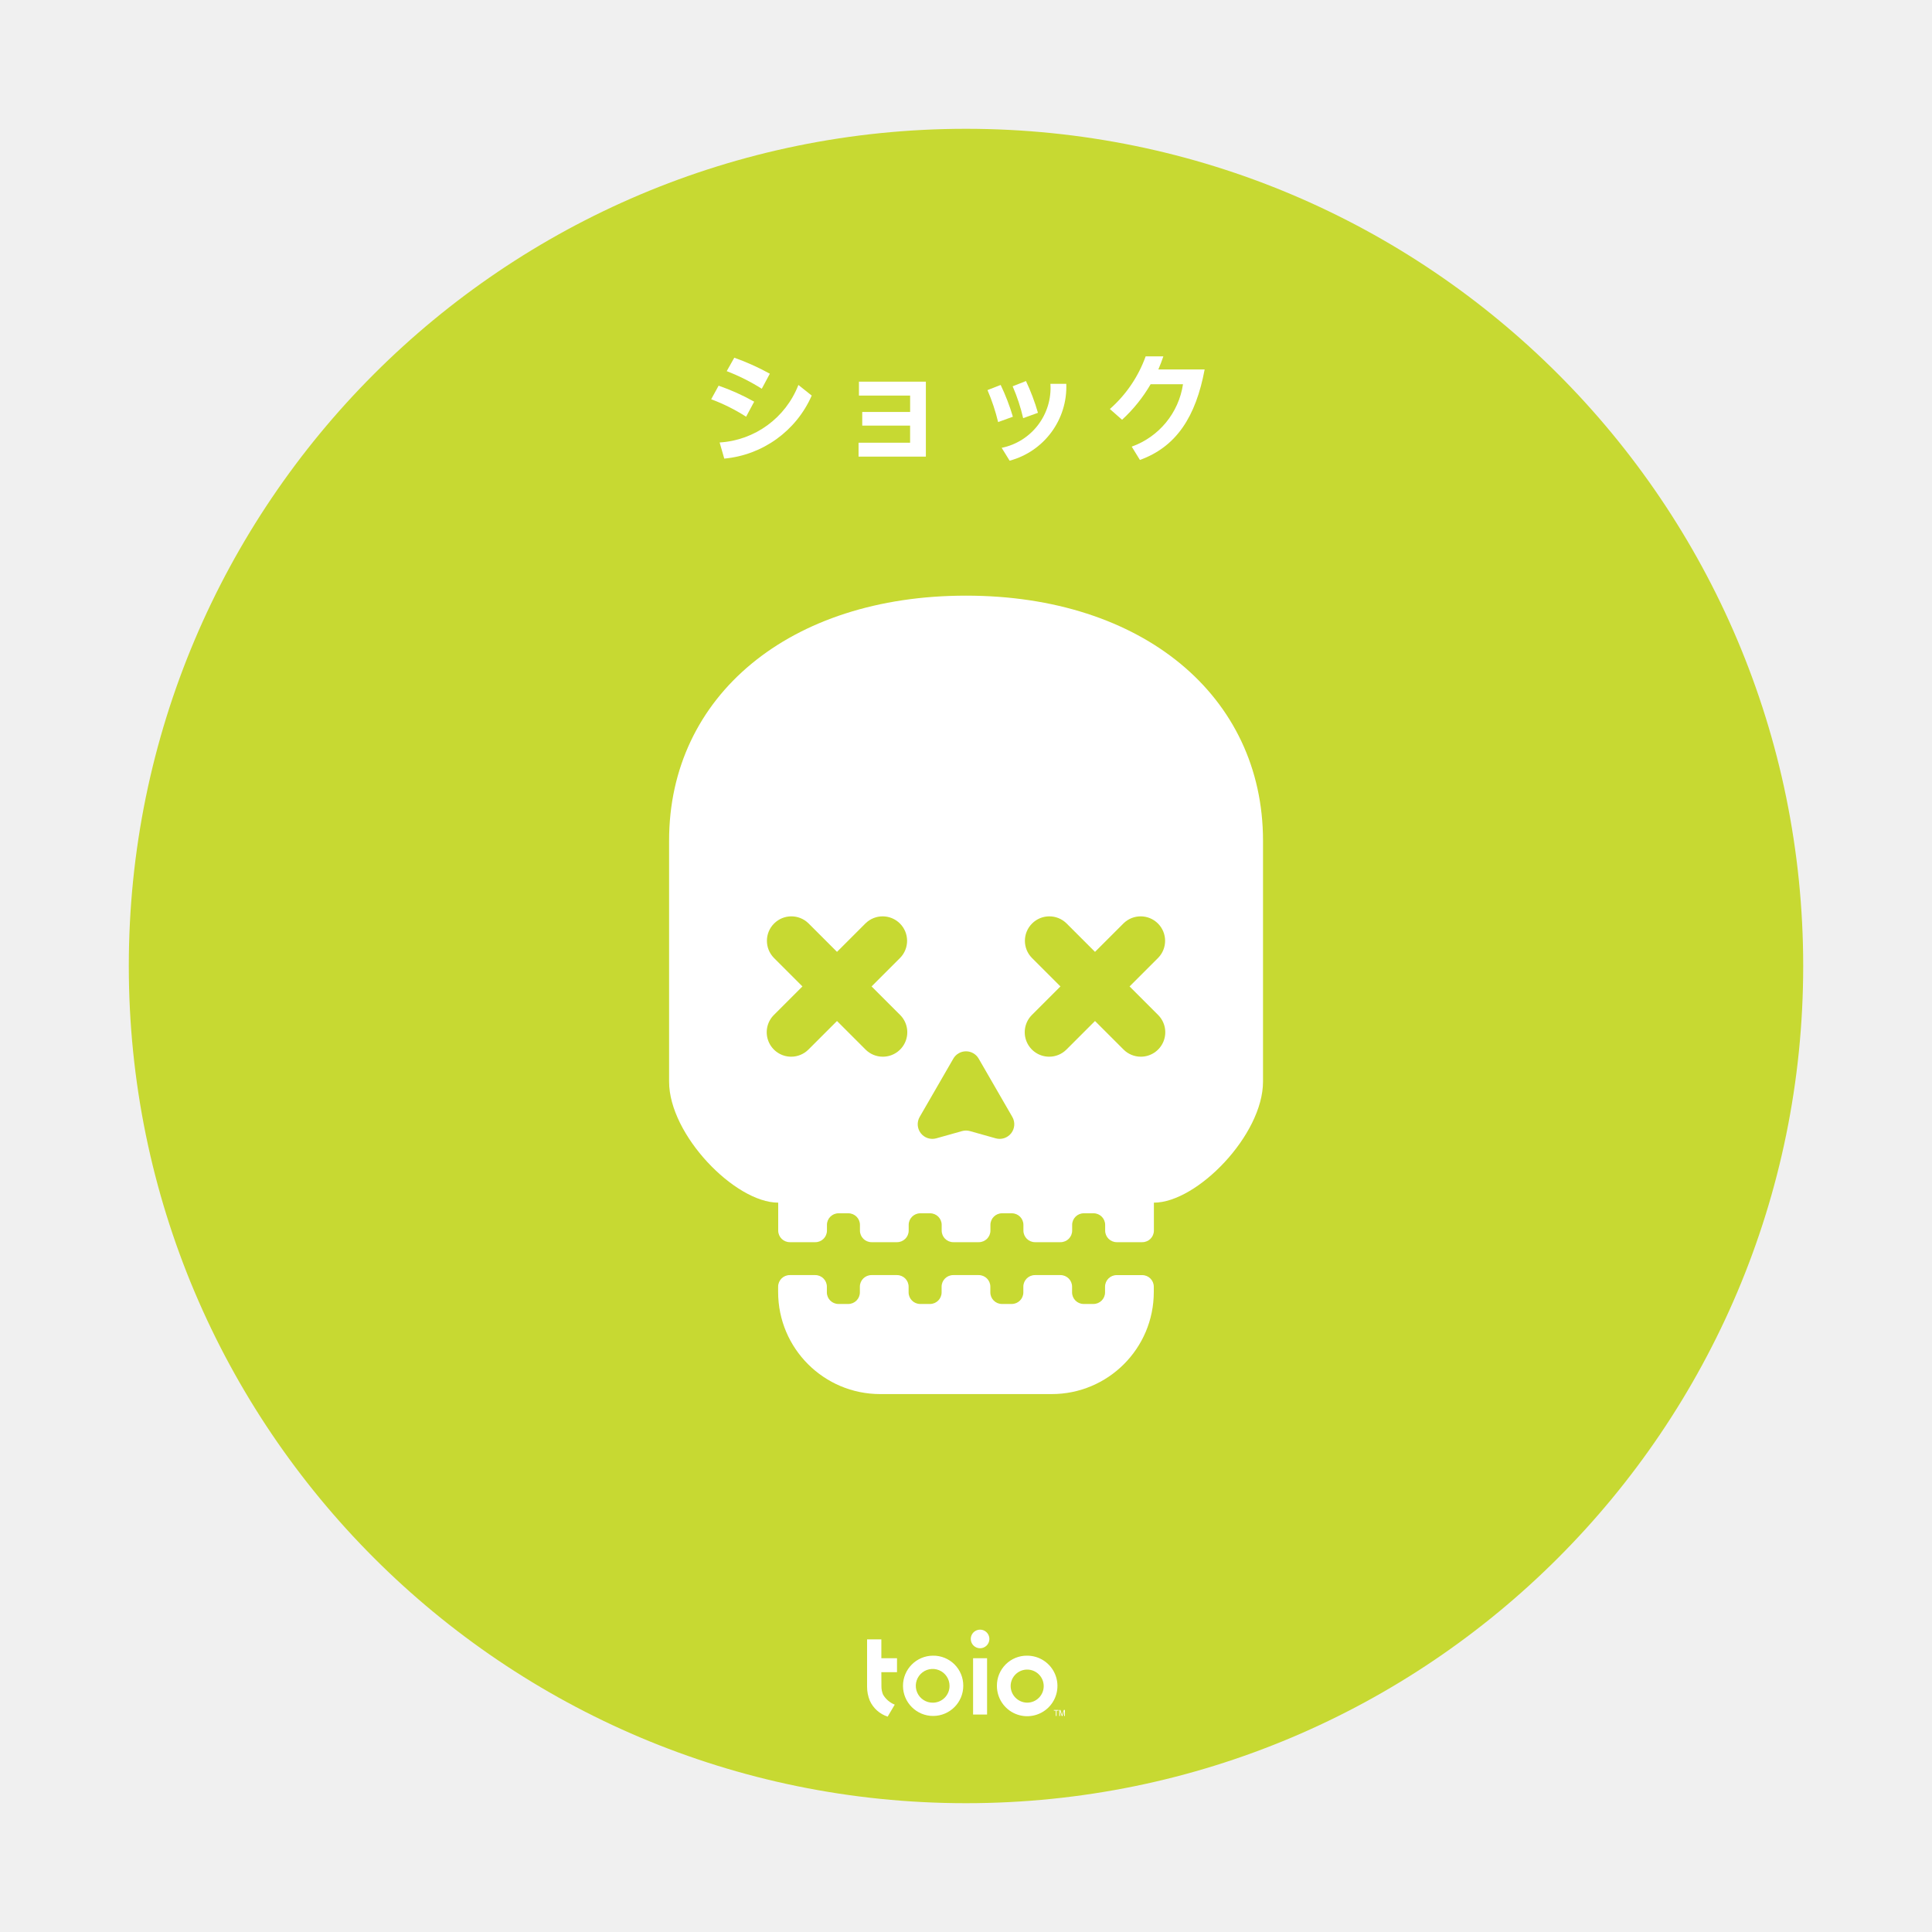
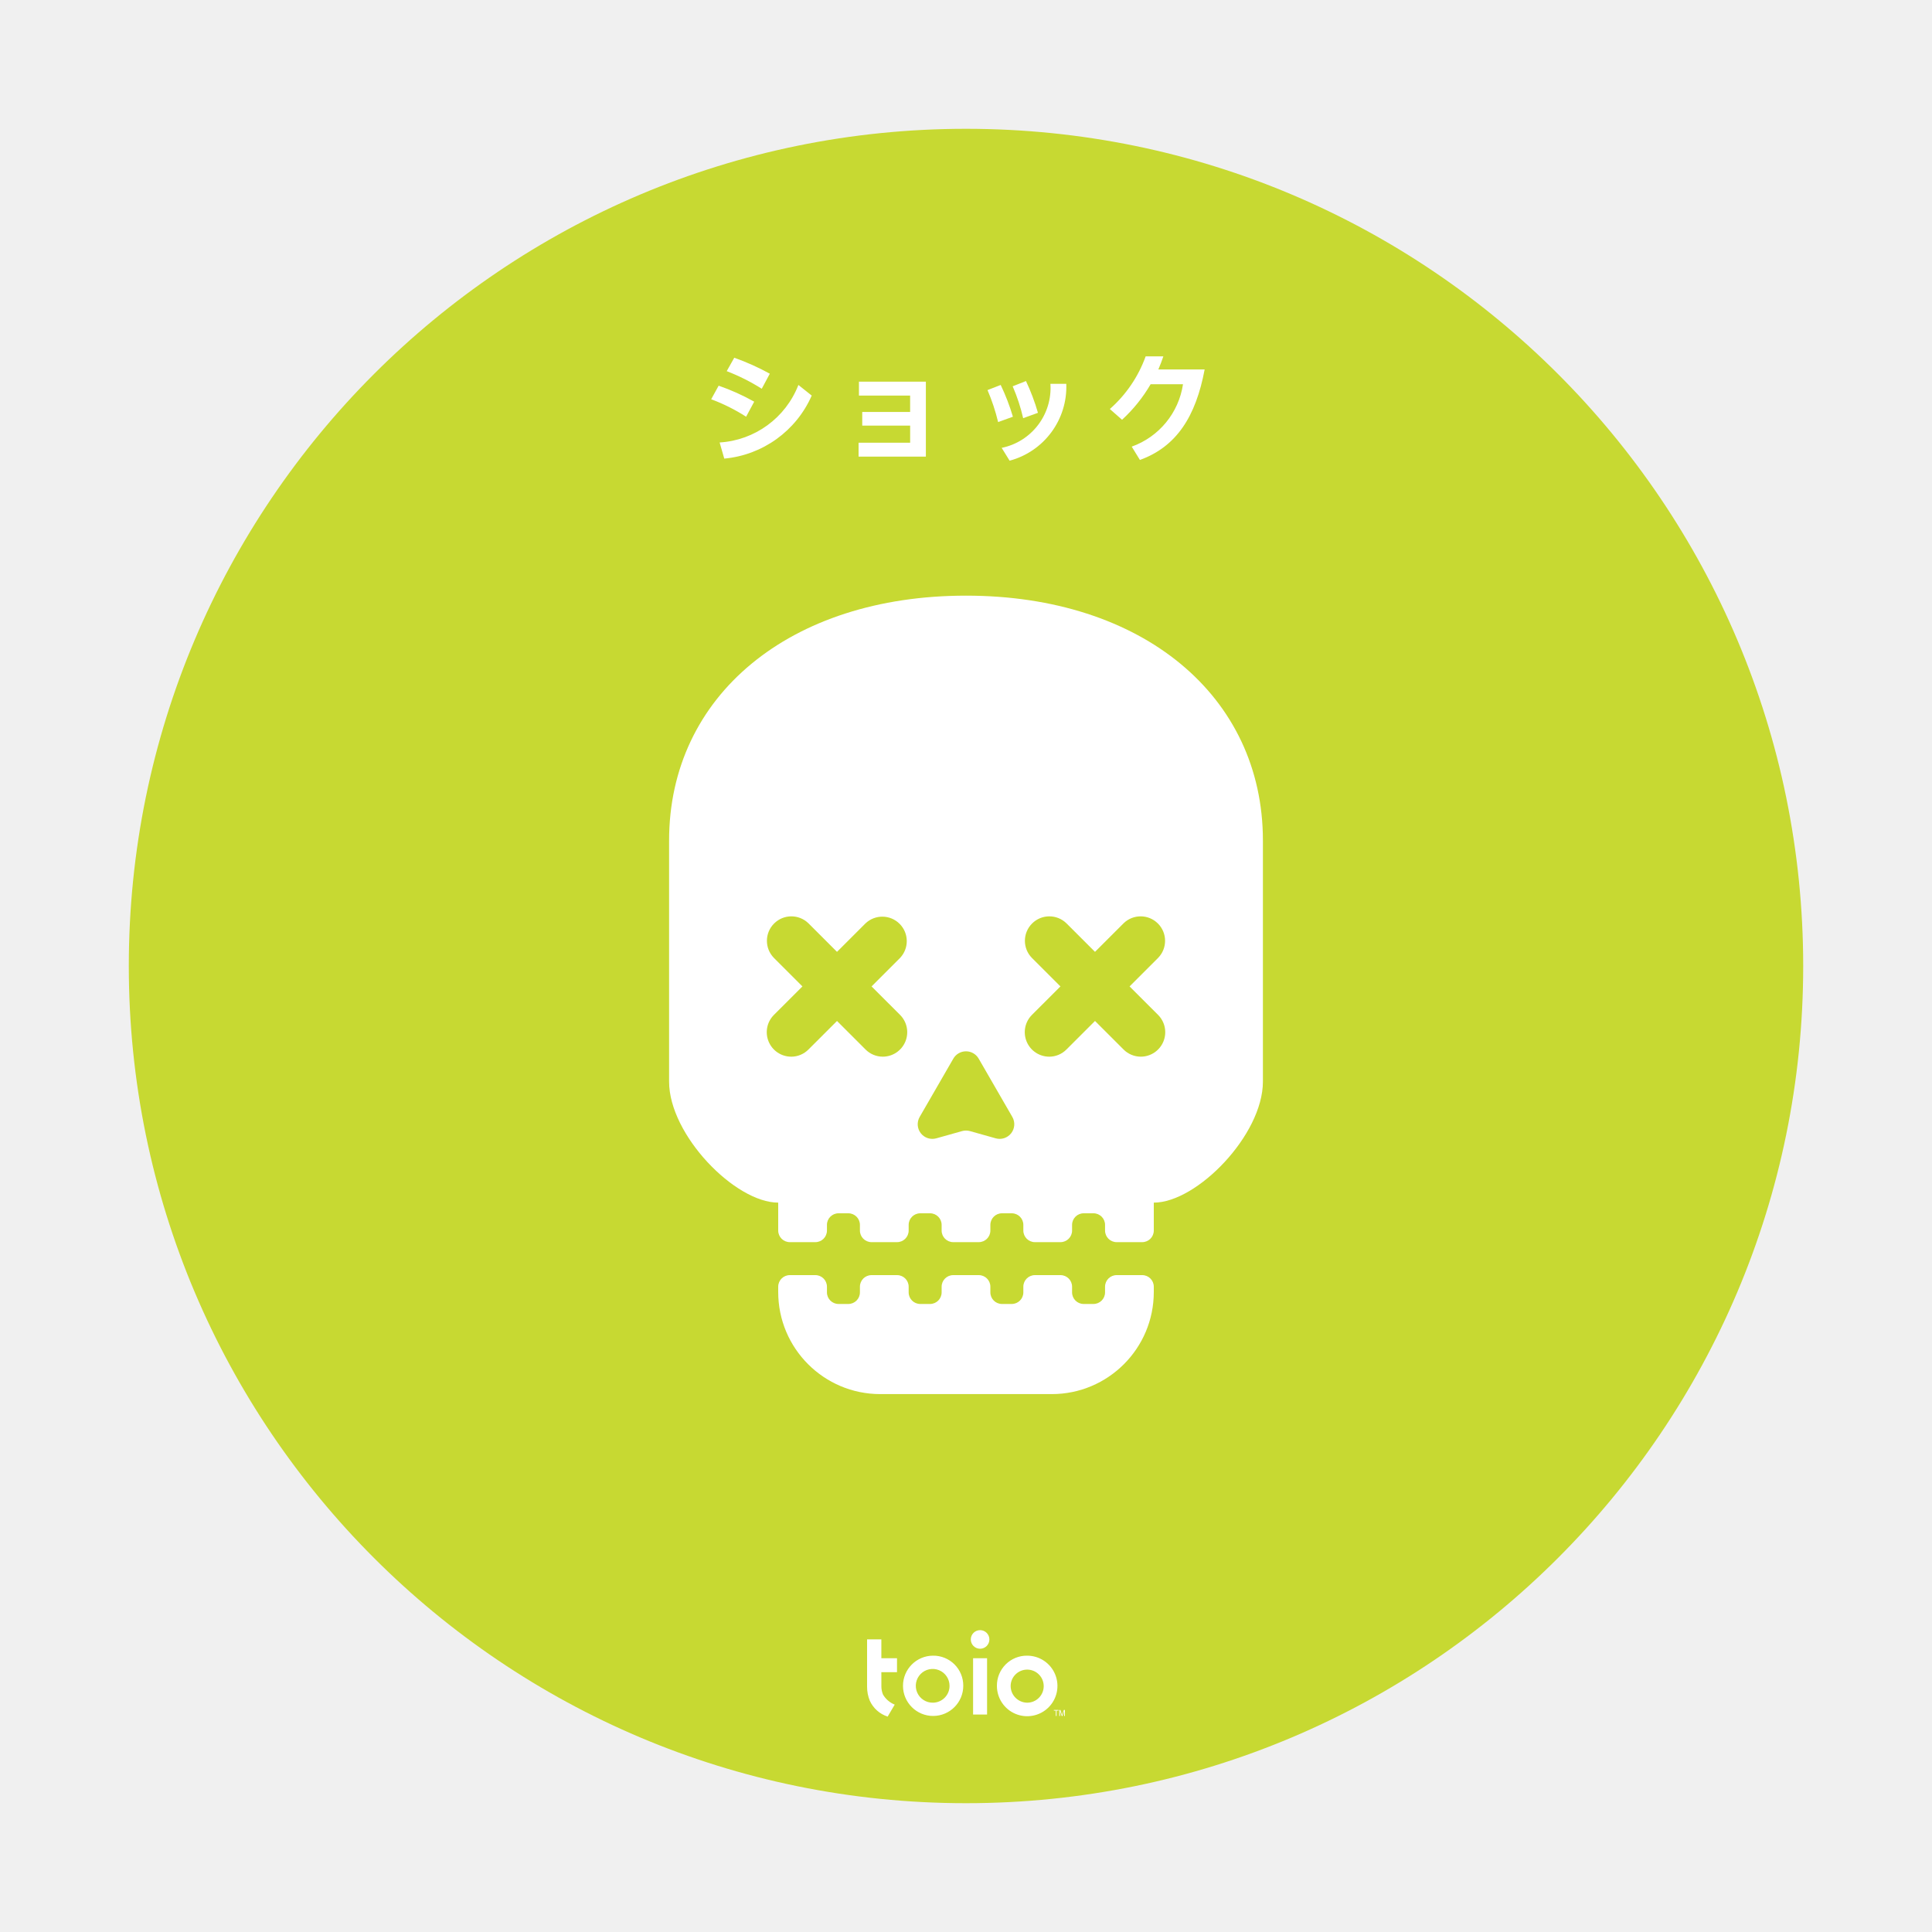
<svg xmlns="http://www.w3.org/2000/svg" viewBox="0 0 75 75">
  <defs>
-     <style>.cls-1{fill:none;}.cls-2{fill:#c7d932;}.cls-3{fill:#fff;}</style>
+     <style>.cls-2{fill:#c7d932}.cls-3{fill:#fff}</style>
  </defs>
  <g id="レイヤー_2" data-name="レイヤー 2">
    <g id="レイヤー_2-2" data-name="レイヤー 2">
      <g id="CIRCLE">
-         <circle class="cls-1" cx="37.5" cy="37.5" r="37.5" />
-         <path class="cls-2" d="M5,37.5a32.5,32.5,0,1,1,32.5,32.5,32.5,32.5,0,0,1-32.5-32.5Z" />
+         <circle cx="37.5" cy="37.5" r="37.5" fill="none" />
+         <path class="cls-2" d="M5 37.5A32.5 32.5 0 1137.5 70 32.5 32.5 0 015 37.5z" />
      </g>
-       <path class="cls-3" d="M28.964,16.177a7.095,7.095,0,0,0-1.356-.678l.289-.527a8.474,8.474,0,0,1,1.38.621ZM28.116,17.803l-.18-.626a3.511,3.511,0,0,0,3.058-2.233l.517.412A4.122,4.122,0,0,1,28.116,17.803Zm1.456-2.712a7.756,7.756,0,0,0-1.361-.683l.294-.522a9.346,9.346,0,0,1,1.38.621Z" />
-       <path class="cls-3" d="M33.472,16.523v-.531h1.859v-.635H33.344v-.541h2.598v2.911H33.329v-.541h2.001v-.664Z" />
-       <path class="cls-3" d="M38.747,16.385a7.736,7.736,0,0,0-.413-1.242l.512-.199a8.369,8.369,0,0,1,.474,1.233Zm.446,1.498-.308-.498a2.374,2.374,0,0,0,1.892-2.484h.616A2.97,2.97,0,0,1,39.193,17.884Zm.526-1.65a7.08,7.08,0,0,0-.408-1.237l.517-.204A8.26,8.26,0,0,1,40.293,16.025Z" />
-       <path class="cls-3" d="M44.967,14.342h1.797c-.341,1.83-1.095,3.001-2.513,3.513l-.318-.517a3.051,3.051,0,0,0,1.991-2.423H44.668a5.902,5.902,0,0,1-1.109,1.38l-.474-.417a4.965,4.965,0,0,0,1.389-2.044H45.161C45.104,14.005,45.038,14.176,44.967,14.342Z" />
-       <path class="cls-3" d="M42.449,50.62h-.381a.45.45,0,0,1-.45-.45v-.221a.45.45,0,0,0-.45-.45h-.992a.45.45,0,0,0-.45.45v.221a.45.45,0,0,1-.45.45h-.381a.45.45,0,0,1-.45-.45v-.221a.45.45,0,0,0-.45-.45h-.992a.45.45,0,0,0-.45.45v.221a.45.45,0,0,1-.45.45h-.381a.45.45,0,0,1-.45-.45v-.221a.45.45,0,0,0-.45-.45h-.992a.45.45,0,0,0-.45.45v.221a.45.45,0,0,1-.45.45h-.381a.45.45,0,0,1-.45-.45v-.221a.45.45,0,0,0-.45-.45h-.992a.45.45,0,0,0-.45.45v.207a3.962,3.962,0,0,0,3.962,3.962h6.655A3.962,3.962,0,0,0,44.79,50.157v-.207a.45.45,0,0,0-.45-.45h-.992a.45.45,0,0,0-.45.45v.221A.45.45,0,0,1,42.449,50.62ZM37.5,23.123c-6.847,0-11.526,3.891-11.526,9.507v9.359c0,2.069,2.561,4.698,4.236,4.698v1.084a.45.45,0,0,0,.45.45h.992a.45.45,0,0,0,.45-.45v-.221a.45.45,0,0,1,.45-.45h.381a.45.45,0,0,1,.45.45v.221a.45.45,0,0,0,.45.45h.992a.45.45,0,0,0,.45-.45v-.221a.45.45,0,0,1,.45-.45h.381a.45.45,0,0,1,.45.45v.221a.45.45,0,0,0,.45.45h.992a.45.45,0,0,0,.45-.45v-.221a.45.45,0,0,1,.45-.45h.381a.45.45,0,0,1,.45.45v.221a.45.45,0,0,0,.45.45h.992a.45.45,0,0,0,.45-.45v-.221a.45.45,0,0,1,.45-.45h.381a.45.45,0,0,1,.45.45v.221a.45.45,0,0,0,.45.45h.992a.45.45,0,0,0,.45-.45v-1.084c1.675,0,4.236-2.629,4.236-4.698V32.63C49.026,27.014,44.347,23.123,37.5,23.123Z" />
-       <path class="cls-2" d="M37.008,41.096l-1.307,2.264a.568.568,0,0,0,.645.83l1-.281a.568.568,0,0,1,.308,0l1.0.281a.568.568,0,0,0,.645-.83L37.992,41.096A.568.568,0,0,0,37.008,41.096Z" />
-       <path class="cls-2" d="M34.271,41.021a.945.945,0,0,1-.671-.278L30.042,37.185a.949.949,0,0,1,1.342-1.342l3.559,3.558a.949.949,0,0,1-.671,1.62Z" />
-       <path class="cls-2" d="M30.713,41.021a.949.949,0,0,1-.671-1.62l3.559-3.558a.949.949,0,0,1,1.342,1.342l-3.559,3.558A.945.945,0,0,1,30.713,41.021Z" />
-       <path class="cls-2" d="M44.287,41.021a.945.945,0,0,1-.671-.278l-3.559-3.558a.949.949,0,0,1,1.342-1.342l3.559,3.558a.949.949,0,0,1-.671,1.62Z" />
-       <path class="cls-2" d="M40.729,41.021a.949.949,0,0,1-.671-1.62l3.559-3.558a.949.949,0,0,1,1.342,1.342l-3.559,3.558A.945.945,0,0,1,40.729,41.021Z" />
-       <path class="cls-3" d="M39.233,65.443a.642.642,0,1,1,.642.654.649.649,0,0,1-.642-.654m-.533,0A1.175,1.175,0,1,0,39.875,64.273a1.16,1.16,0,0,0-1.175,1.17" />
-       <path class="cls-3" d="M36.219,66.098a.655.655,0,1,1,.642-.654.649.649,0,0,1-.642.654m0-1.825a1.17,1.17,0,1,0,1.175,1.17A1.16,1.16,0,0,0,36.219,64.273" />
-       <path class="cls-3" d="M34.214,64.915h.608v-.543h-.608v-.732h-.554v1.832a1.412,1.412,0,0,0,.108.553,1.147,1.147,0,0,0,.691.614l.275-.465a.922.922,0,0,1-.456-.393.832.832,0,0,1-.061-.322c0-.057-.001-.178-.001-.178Z" />
-       <path class="cls-3" d="M37.686,63.643a.361.361,0,0,0,.721,0,.361.361,0,1,0-.721,0" />
-       <rect class="cls-3" x="37.775" y="64.372" width="0.543" height="2.186" />
-       <polygon class="cls-3" points="40.987 66.407 40.91 66.407 40.91 66.381 41.092 66.381 41.092 66.407 41.016 66.407 41.016 66.614 40.987 66.614 40.987 66.407" />
-       <polygon class="cls-3" points="41.216 66.614 41.152 66.425 41.152 66.614 41.122 66.614 41.122 66.381 41.164 66.381 41.231 66.579 41.298 66.381 41.34 66.381 41.34 66.614 41.31 66.614 41.31 66.425 41.246 66.614 41.216 66.614" />
+       <path class="cls-3" d="M28.964 16.177a7.095 7.095 0 00-1.356-.678l.29-.527a8.474 8.474 0 011.38.621zm-.848 1.626l-.18-.626a3.511 3.511 0 003.058-2.233l.517.412a4.122 4.122 0 01-3.395 2.447zm1.455-2.712a7.756 7.756 0 00-1.36-.683l.293-.521a9.346 9.346 0 011.38.62zm3.901 1.432v-.531h1.859v-.636h-1.987v-.54h2.598v2.911H33.33v-.54h2.002v-.664zm5.275-.138a7.736 7.736 0 00-.412-1.242l.512-.199a8.369 8.369 0 01.474 1.233zm.446 1.499l-.308-.498a2.374 2.374 0 001.892-2.485h.616a2.97 2.97 0 01-2.2 2.983zm.526-1.65a7.08 7.08 0 00-.407-1.238l.516-.204a8.26 8.26 0 01.465 1.233zm5.248-1.892h1.797c-.342 1.83-1.096 3.001-2.513 3.513l-.318-.517a3.051 3.051 0 001.991-2.423h-1.256a5.902 5.902 0 01-1.11 1.38l-.474-.417a4.965 4.965 0 001.39-2.044h.687a6.635 6.635 0 01-.194.508zM42.449 50.62h-.381a.45.45 0 01-.45-.45v-.22a.45.45 0 00-.45-.45h-.992a.45.45 0 00-.45.45v.22a.45.45 0 01-.45.45h-.38a.45.45 0 01-.45-.45v-.22a.45.45 0 00-.45-.45h-.992a.45.45 0 00-.45.45v.22a.45.45 0 01-.45.45h-.38a.45.45 0 01-.45-.45v-.22a.45.45 0 00-.45-.45h-.992a.45.45 0 00-.45.45v.22a.45.45 0 01-.45.45h-.38a.45.45 0 01-.45-.45v-.22a.45.45 0 00-.45-.45h-.992a.45.45 0 00-.45.45v.207a3.962 3.962 0 003.962 3.962h6.656a3.962 3.962 0 003.962-3.962v-.207a.45.45 0 00-.45-.45h-.992a.45.45 0 00-.45.45v.22a.45.45 0 01-.45.45zM37.5 23.123c-6.847 0-11.526 3.891-11.526 9.507v9.358c0 2.07 2.561 4.698 4.236 4.698v1.084a.45.45 0 00.45.45h.992a.45.45 0 00.45-.45v-.22a.45.45 0 01.45-.45h.38a.45.45 0 01.45.45v.22a.45.45 0 00.45.45h.992a.45.45 0 00.45-.45v-.22a.45.45 0 01.45-.45h.38a.45.45 0 01.45.45v.22a.45.45 0 00.45.45h.992a.45.45 0 00.45-.45v-.22a.45.45 0 01.45-.45h.38a.45.45 0 01.45.45v.22a.45.45 0 00.45.45h.992a.45.45 0 00.45-.45v-.22a.45.45 0 01.45-.45h.38a.45.45 0 01.45.45v.22a.45.45 0 00.45.45h.992a.45.45 0 00.45-.45v-1.084c1.675 0 4.236-2.629 4.236-4.698V32.63c0-5.616-4.68-9.507-11.526-9.507z" />
+       <path class="cls-2" d="M37.008 41.096l-1.307 2.264a.568.568 0 00.646.83l1-.281a.568.568 0 01.307 0l1 .281a.568.568 0 00.645-.83l-1.307-2.264a.568.568 0 00-.984 0zm-2.737-.076a.945.945 0 01-.67-.278l-3.559-3.557a.949.949 0 011.342-1.342l3.558 3.557a.95.95 0 01-.67 1.62z" />
+       <path class="cls-2" d="M30.713 41.02a.95.95 0 01-.671-1.62l3.559-3.557a.949.949 0 011.341 1.342l-3.558 3.557a.945.945 0 01-.671.279zm13.574 0a.945.945 0 01-.67-.278l-3.56-3.557a.949.949 0 011.342-1.342l3.559 3.557a.95.95 0 01-.67 1.62z" />
+       <path class="cls-2" d="M40.729 41.02a.95.95 0 01-.671-1.62l3.558-3.557a.949.949 0 011.342 1.342l-3.559 3.557a.945.945 0 01-.67.279z" />
+       <path class="cls-3" d="M39.233 65.443a.642.642 0 11.642.655.649.649 0 01-.642-.655m-.533 0a1.175 1.175 0 101.175-1.17 1.16 1.16 0 00-1.175 1.17m-2.48.655a.655.655 0 11.641-.655.65.65 0 01-.642.655m0-1.825a1.17 1.17 0 101.175 1.17 1.16 1.16 0 00-1.175-1.17m-2.005.642h.608v-.543h-.608v-.732h-.554v1.832a1.412 1.412 0 00.107.553 1.147 1.147 0 00.692.613l.274-.465a.922.922 0 01-.456-.393.832.832 0 01-.062-.322v-.178zm3.472-1.272a.36.36 0 00.722 0 .36.36 0 10-.722 0m.089.729h.543v2.186h-.543zm3.212 2.035h-.077v-.026h.182v.026h-.076v.207h-.029v-.207zm.229.207l-.064-.189v.189h-.03v-.233h.042l.067.198.067-.198h.042v.233h-.03v-.189l-.064.189h-.03z" />
    </g>
  </g>
</svg>
